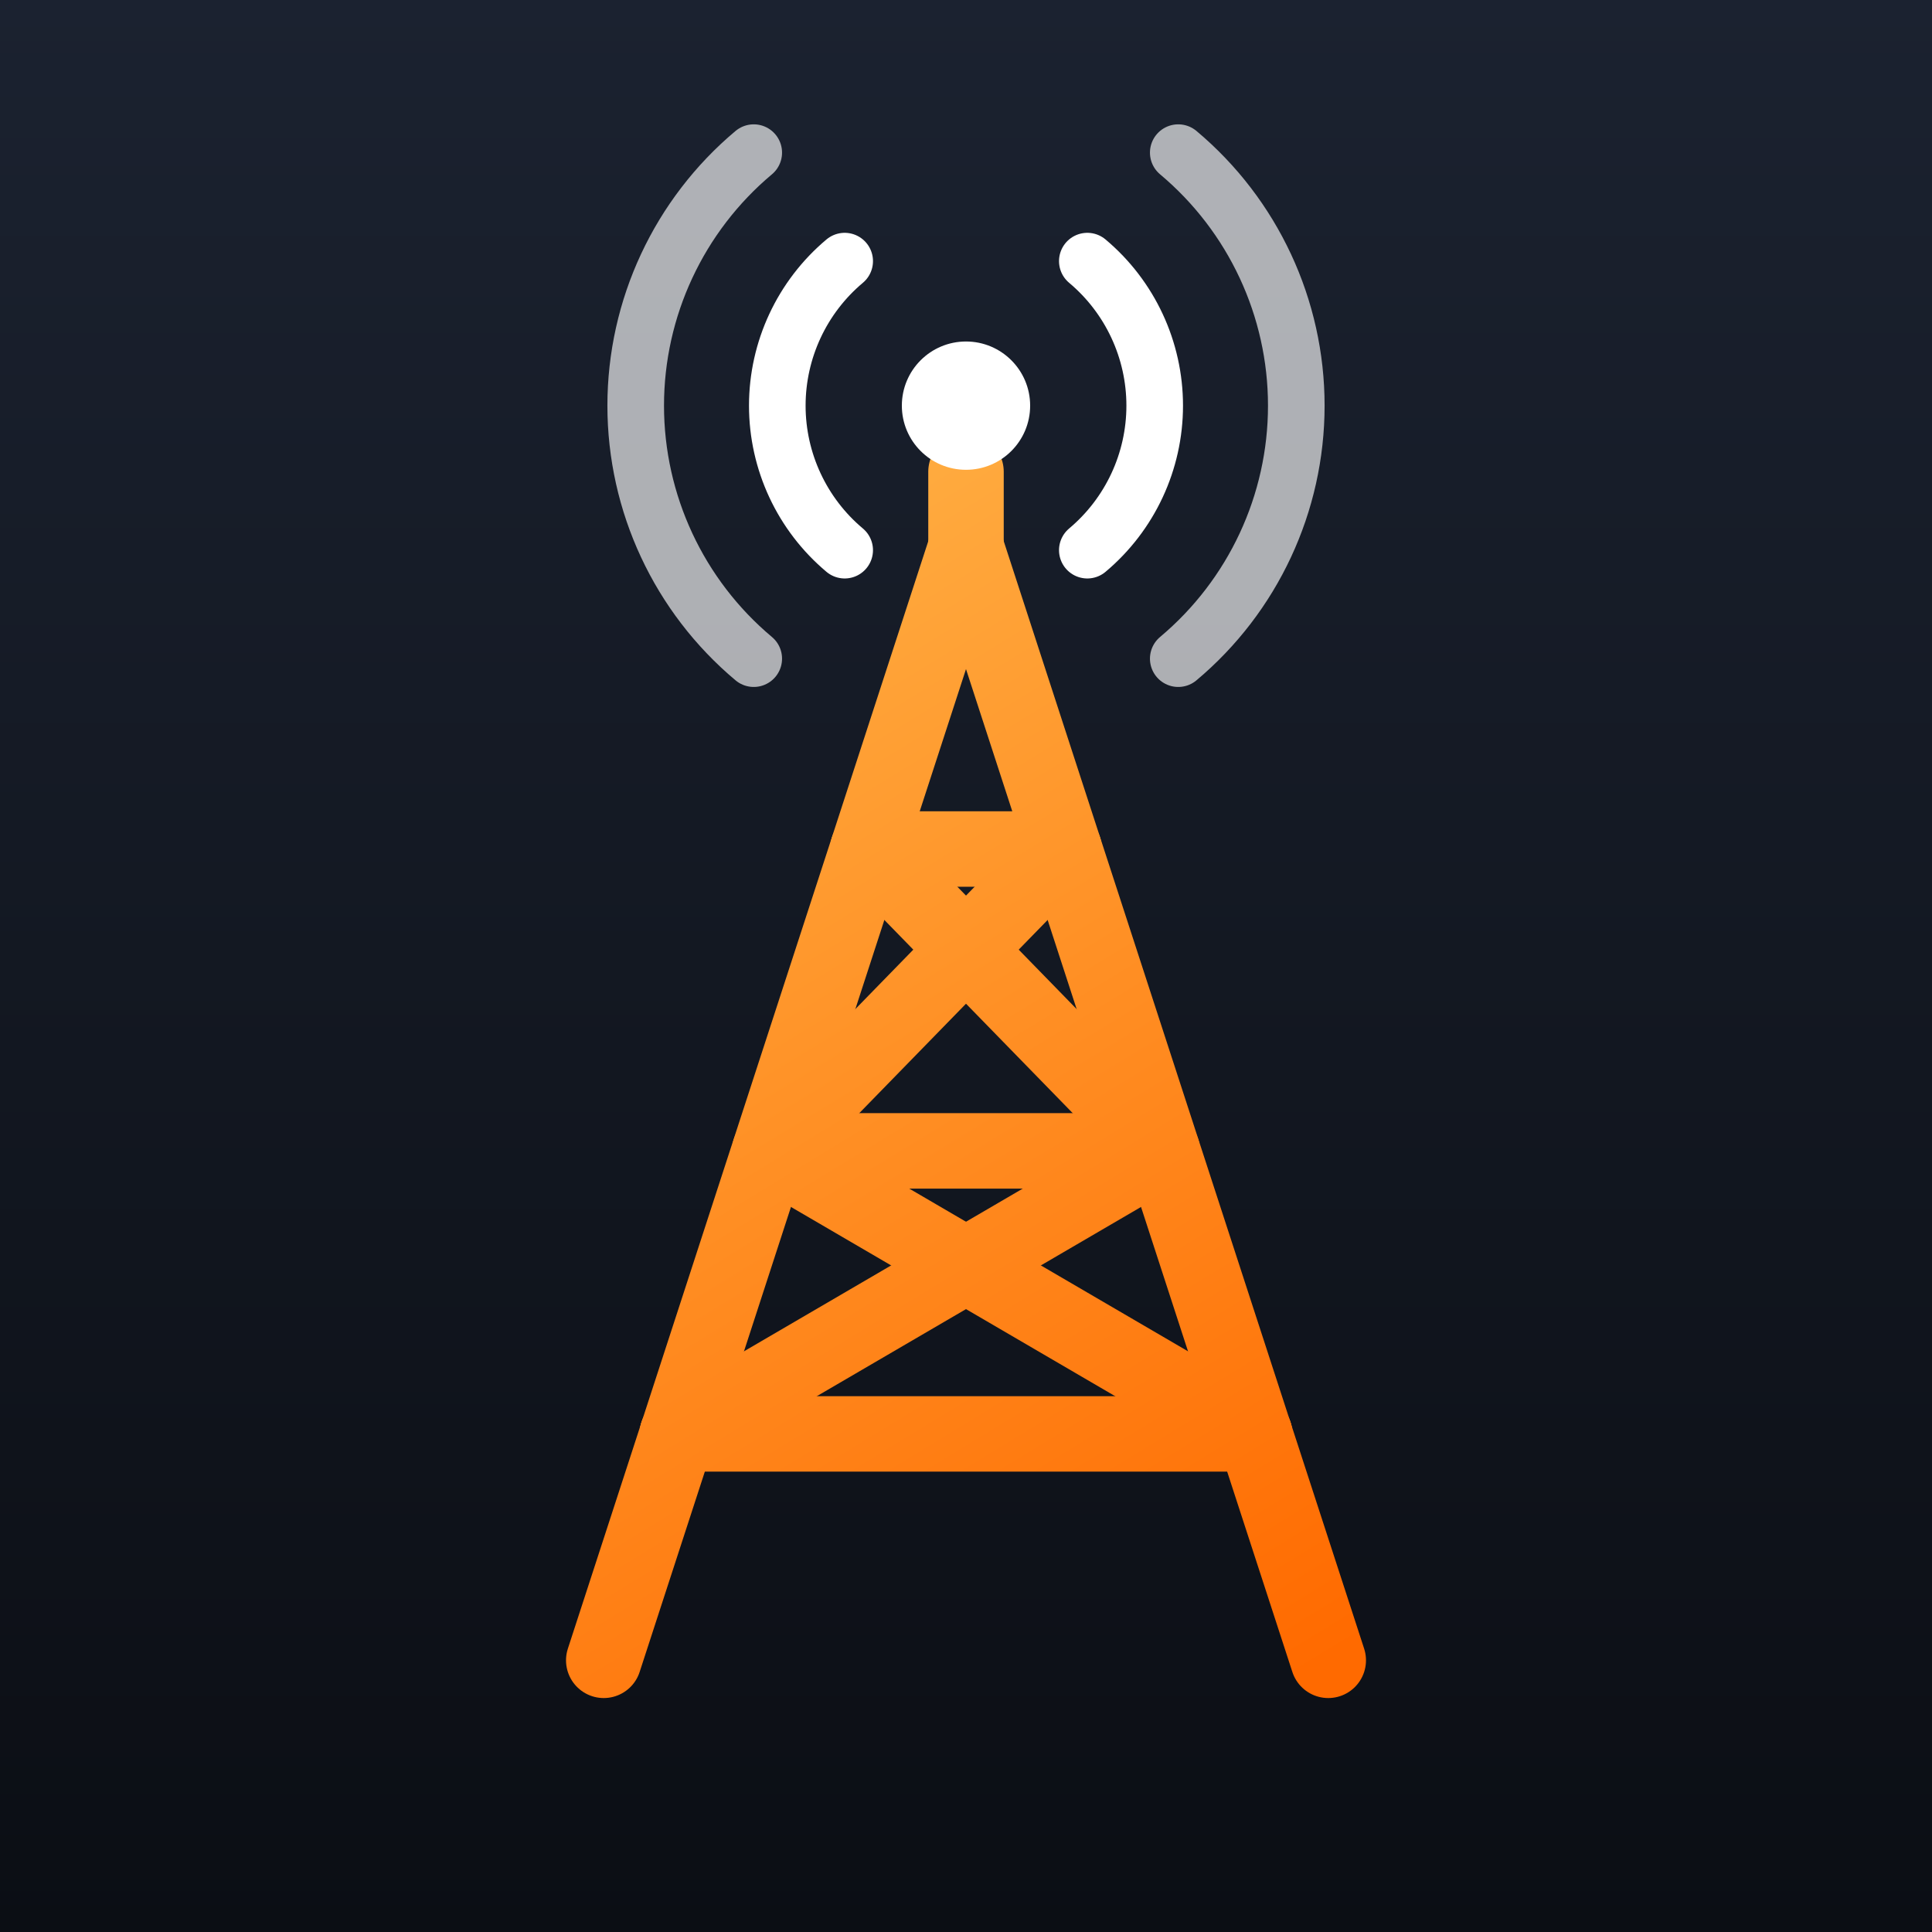
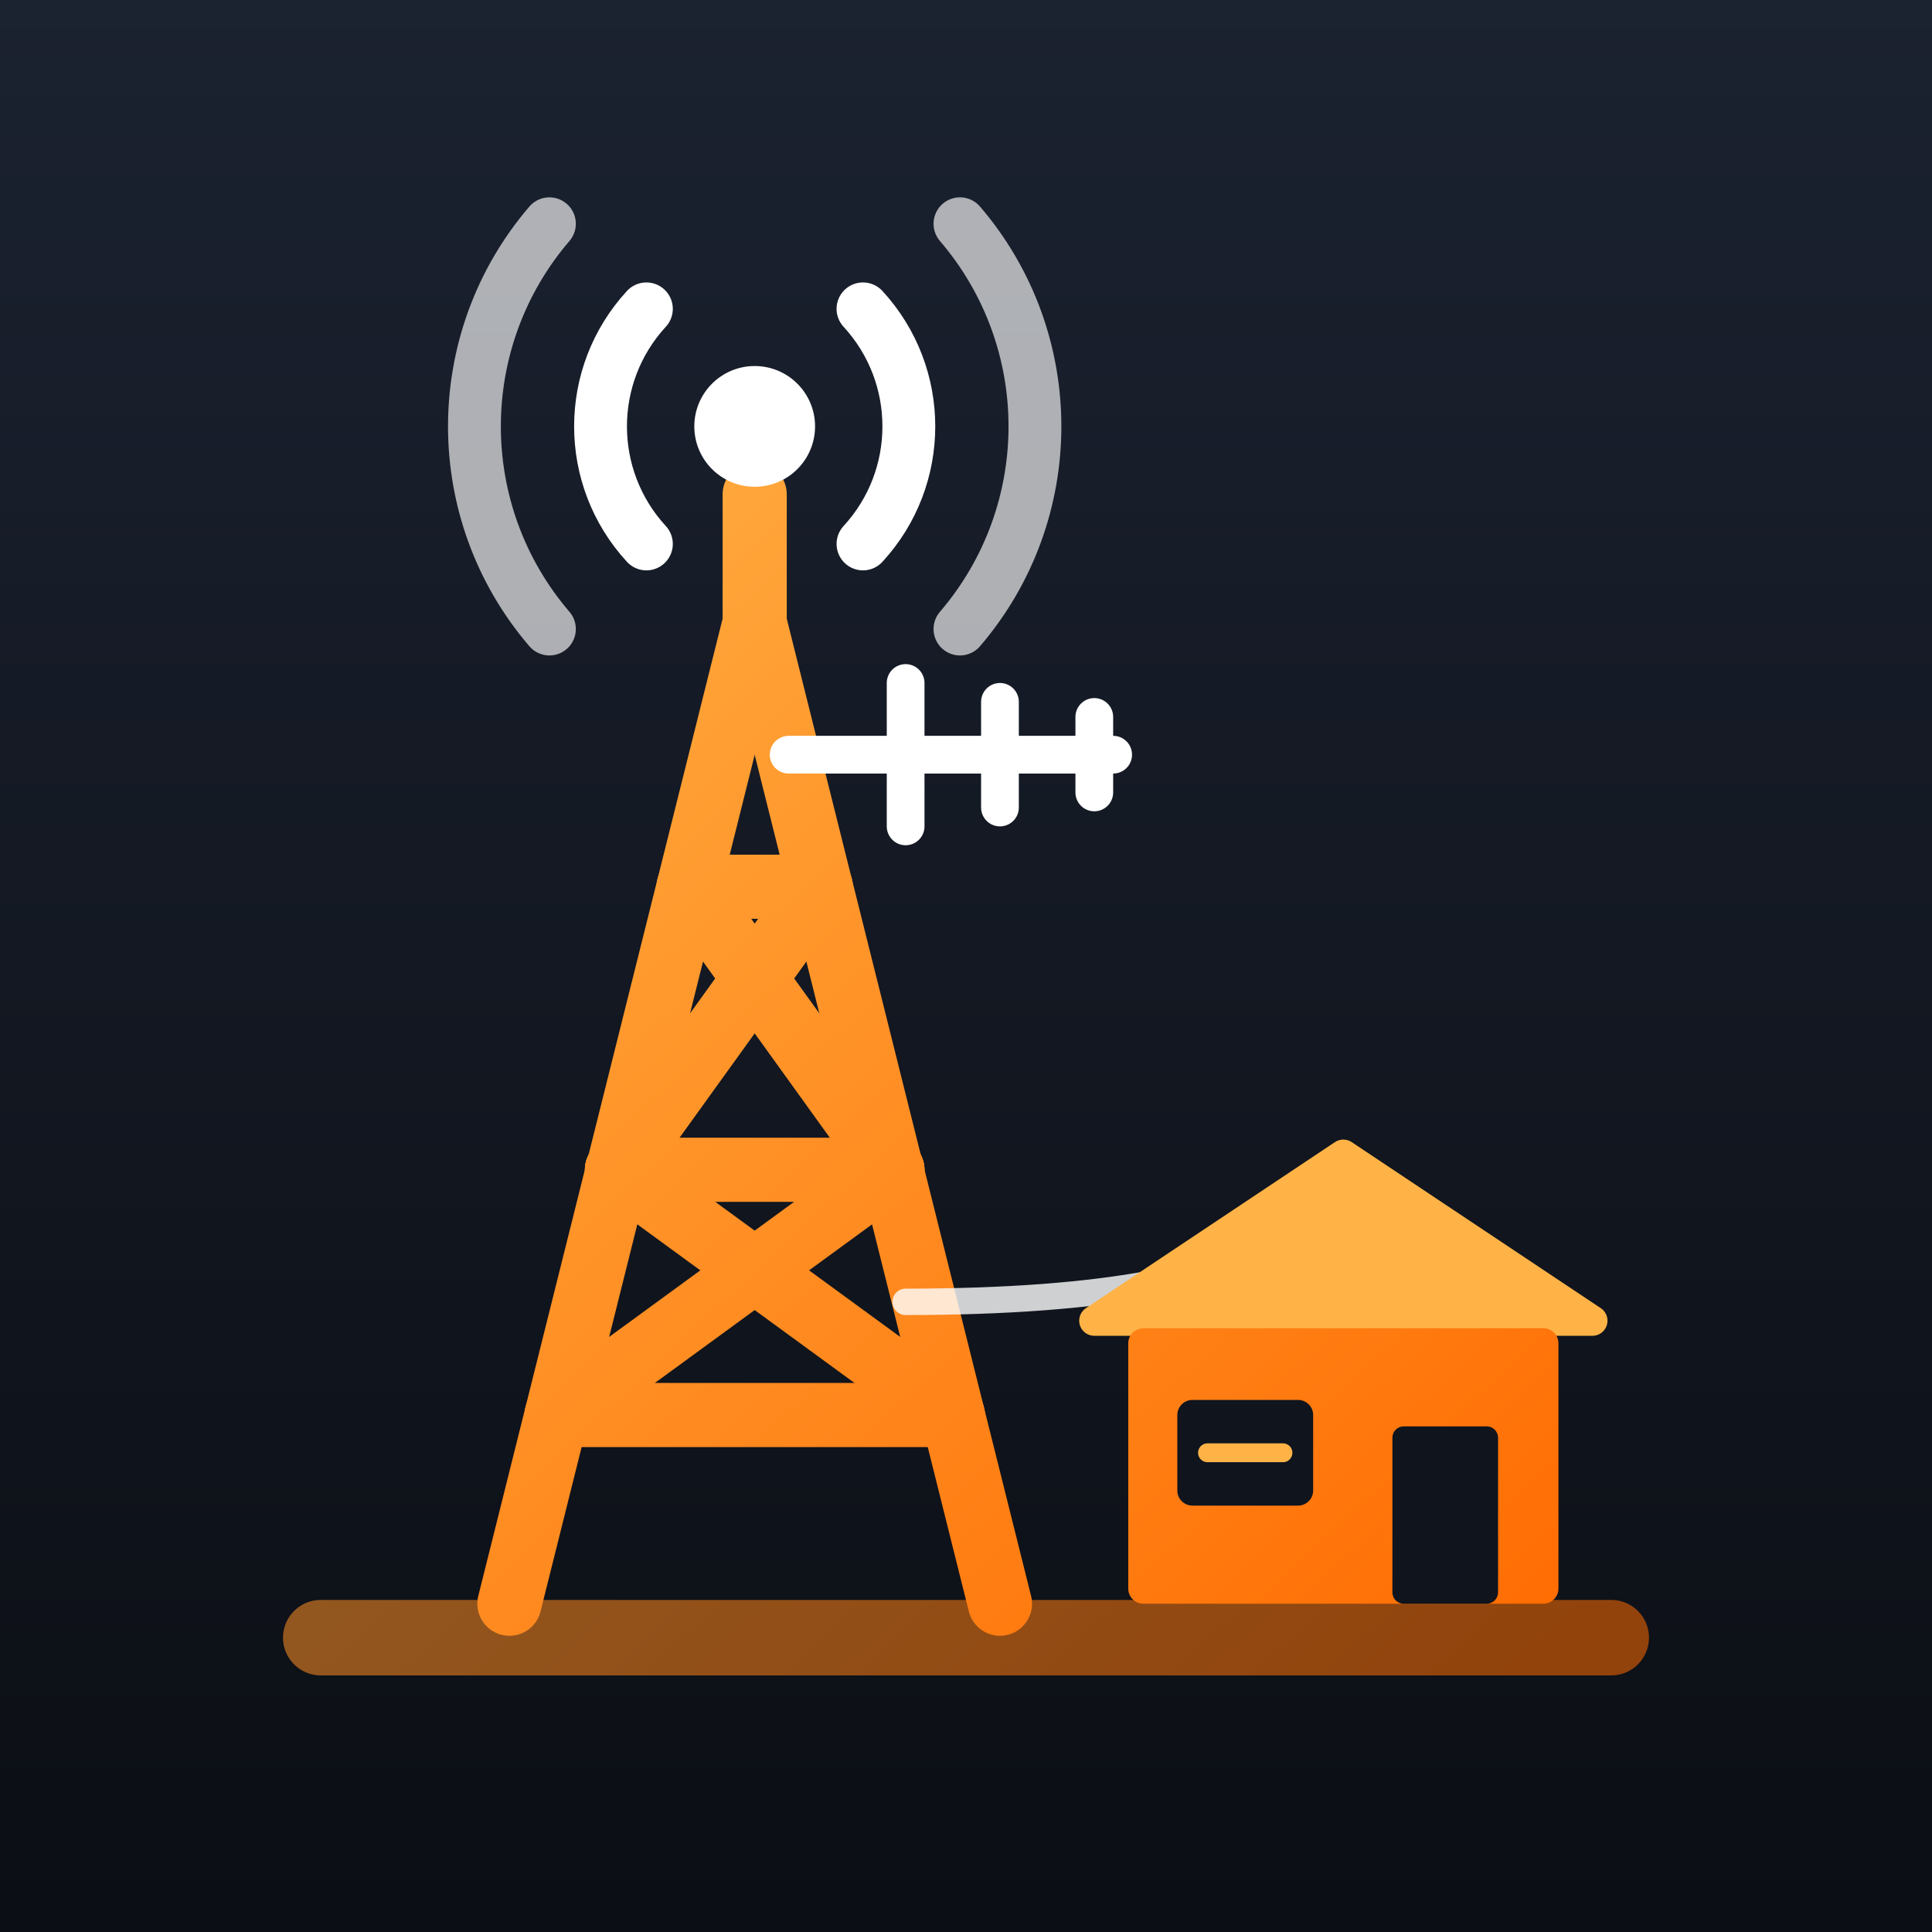
<svg xmlns="http://www.w3.org/2000/svg" viewBox="0 0 1024 1024" width="1024" height="1024">
  <defs>
    <linearGradient id="bg" x1="0" y1="0" x2="0" y2="1">
      <stop offset="0" stop-color="#1b2230" />
      <stop offset="1" stop-color="#0b0e14" />
    </linearGradient>
-     <linearGradient id="or" gradientUnits="userSpaceOnUse" x1="320" y1="250" x2="704" y2="880">
+     <linearGradient id="or" gradientUnits="userSpaceOnUse" x1="200" y1="200" x2="840" y2="890">
      <stop offset="0" stop-color="#ffb347" />
      <stop offset="1" stop-color="#ff6a00" />
    </linearGradient>
  </defs>
  <rect width="1024" height="1024" fill="url(#bg)" />
-   <g fill="none" stroke="url(#or)" stroke-width="40" stroke-linecap="round" stroke-linejoin="round">
-     <path d="M512 290 L320 880" />
-     <path d="M512 290 L704 880" />
-     <path d="M460 450 H564" />
-     <path d="M408 610 H616" />
-     <path d="M359 760 H665" />
-     <path d="M460 450 L616 610" />
-     <path d="M564 450 L408 610" />
-     <path d="M408 610 L665 760" />
-     <path d="M616 610 L359 760" />
-     <path d="M512 290 V250" />
+   <path d="M170 868 H854" stroke="url(#or)" stroke-width="40" stroke-linecap="round" fill="none" opacity=".55" />
+   <g fill="none" stroke="url(#or)" stroke-width="34" stroke-linecap="round" stroke-linejoin="round">
+     <path d="M400 330 L270 850" />
+     <path d="M400 330 L530 850" />
+     <path d="M365 470 H435" />
+     <path d="M327 620 H473" />
+     <path d="M295 750 H505" />
+     <path d="M365 470 L473 620" />
+     <path d="M435 470 L327 620" />
+     <path d="M327 620 L505 750" />
+     <path d="M473 620 L295 750" />
+     <path d="M400 330 V262" />
  </g>
-   <g fill="none" stroke="#ffffff" stroke-linecap="round" stroke-width="30">
-     <circle cx="512" cy="215" r="34" fill="#ffffff" stroke="none" />
-     <path d="M 576.3 138.4 A 100 100 0 0 1 576.3 291.6" />
-     <path d="M 447.7 138.4 A 100 100 0 0 0 447.7 291.6" />
-     <path d="M 624.5 80.9 A 175 175 0 0 1 624.5 349.1" opacity=".65" />
-     <path d="M 399.5 80.9 A 175 175 0 0 0 399.5 349.1" opacity=".65" />
+   <g stroke="#ffffff" stroke-linecap="round" fill="none" stroke-width="20">
+     <path d="M418 400 H590" />
+     <path d="M480 362 V438" />
+     <path d="M530 372 V428" />
+     <path d="M580 380 V420" />
+   </g>
+   <path d="M480 690 Q560 690 612 680" stroke="#ffffff" stroke-width="14" stroke-linecap="round" fill="none" opacity=".8" />
+   <path d="M580 700 L712 612 L844 700 Z" fill="#ffb347" stroke="#ffb347" stroke-width="16" stroke-linejoin="round" />
+   <rect x="598" y="704" width="228" height="146" rx="8" fill="url(#or)" />
+   <rect x="738" y="756" width="56" height="94" rx="6" fill="#0f141d" />
+   <rect x="624" y="742" width="72" height="56" rx="8" fill="#0f141d" />
+   <path d="M640 770 H680" stroke="#ffb347" stroke-width="10" stroke-linecap="round" />
+   <g fill="none" stroke="#ffffff" stroke-linecap="round" stroke-width="28">
+     <circle cx="400" cy="226" r="32" fill="#ffffff" stroke="none" />
+     <path d="M 457.4 163.7 A 92 92 0 0 1 457.4 288.3" />
+     <path d="M 342.6 163.7 A 92 92 0 0 0 342.6 288.3" />
+     <path d="M 508.8 118.6 A 165 165 0 0 1 508.8 333.4" opacity=".65" />
+     <path d="M 291.2 118.6 A 165 165 0 0 0 291.2 333.4" opacity=".65" />
  </g>
</svg>
